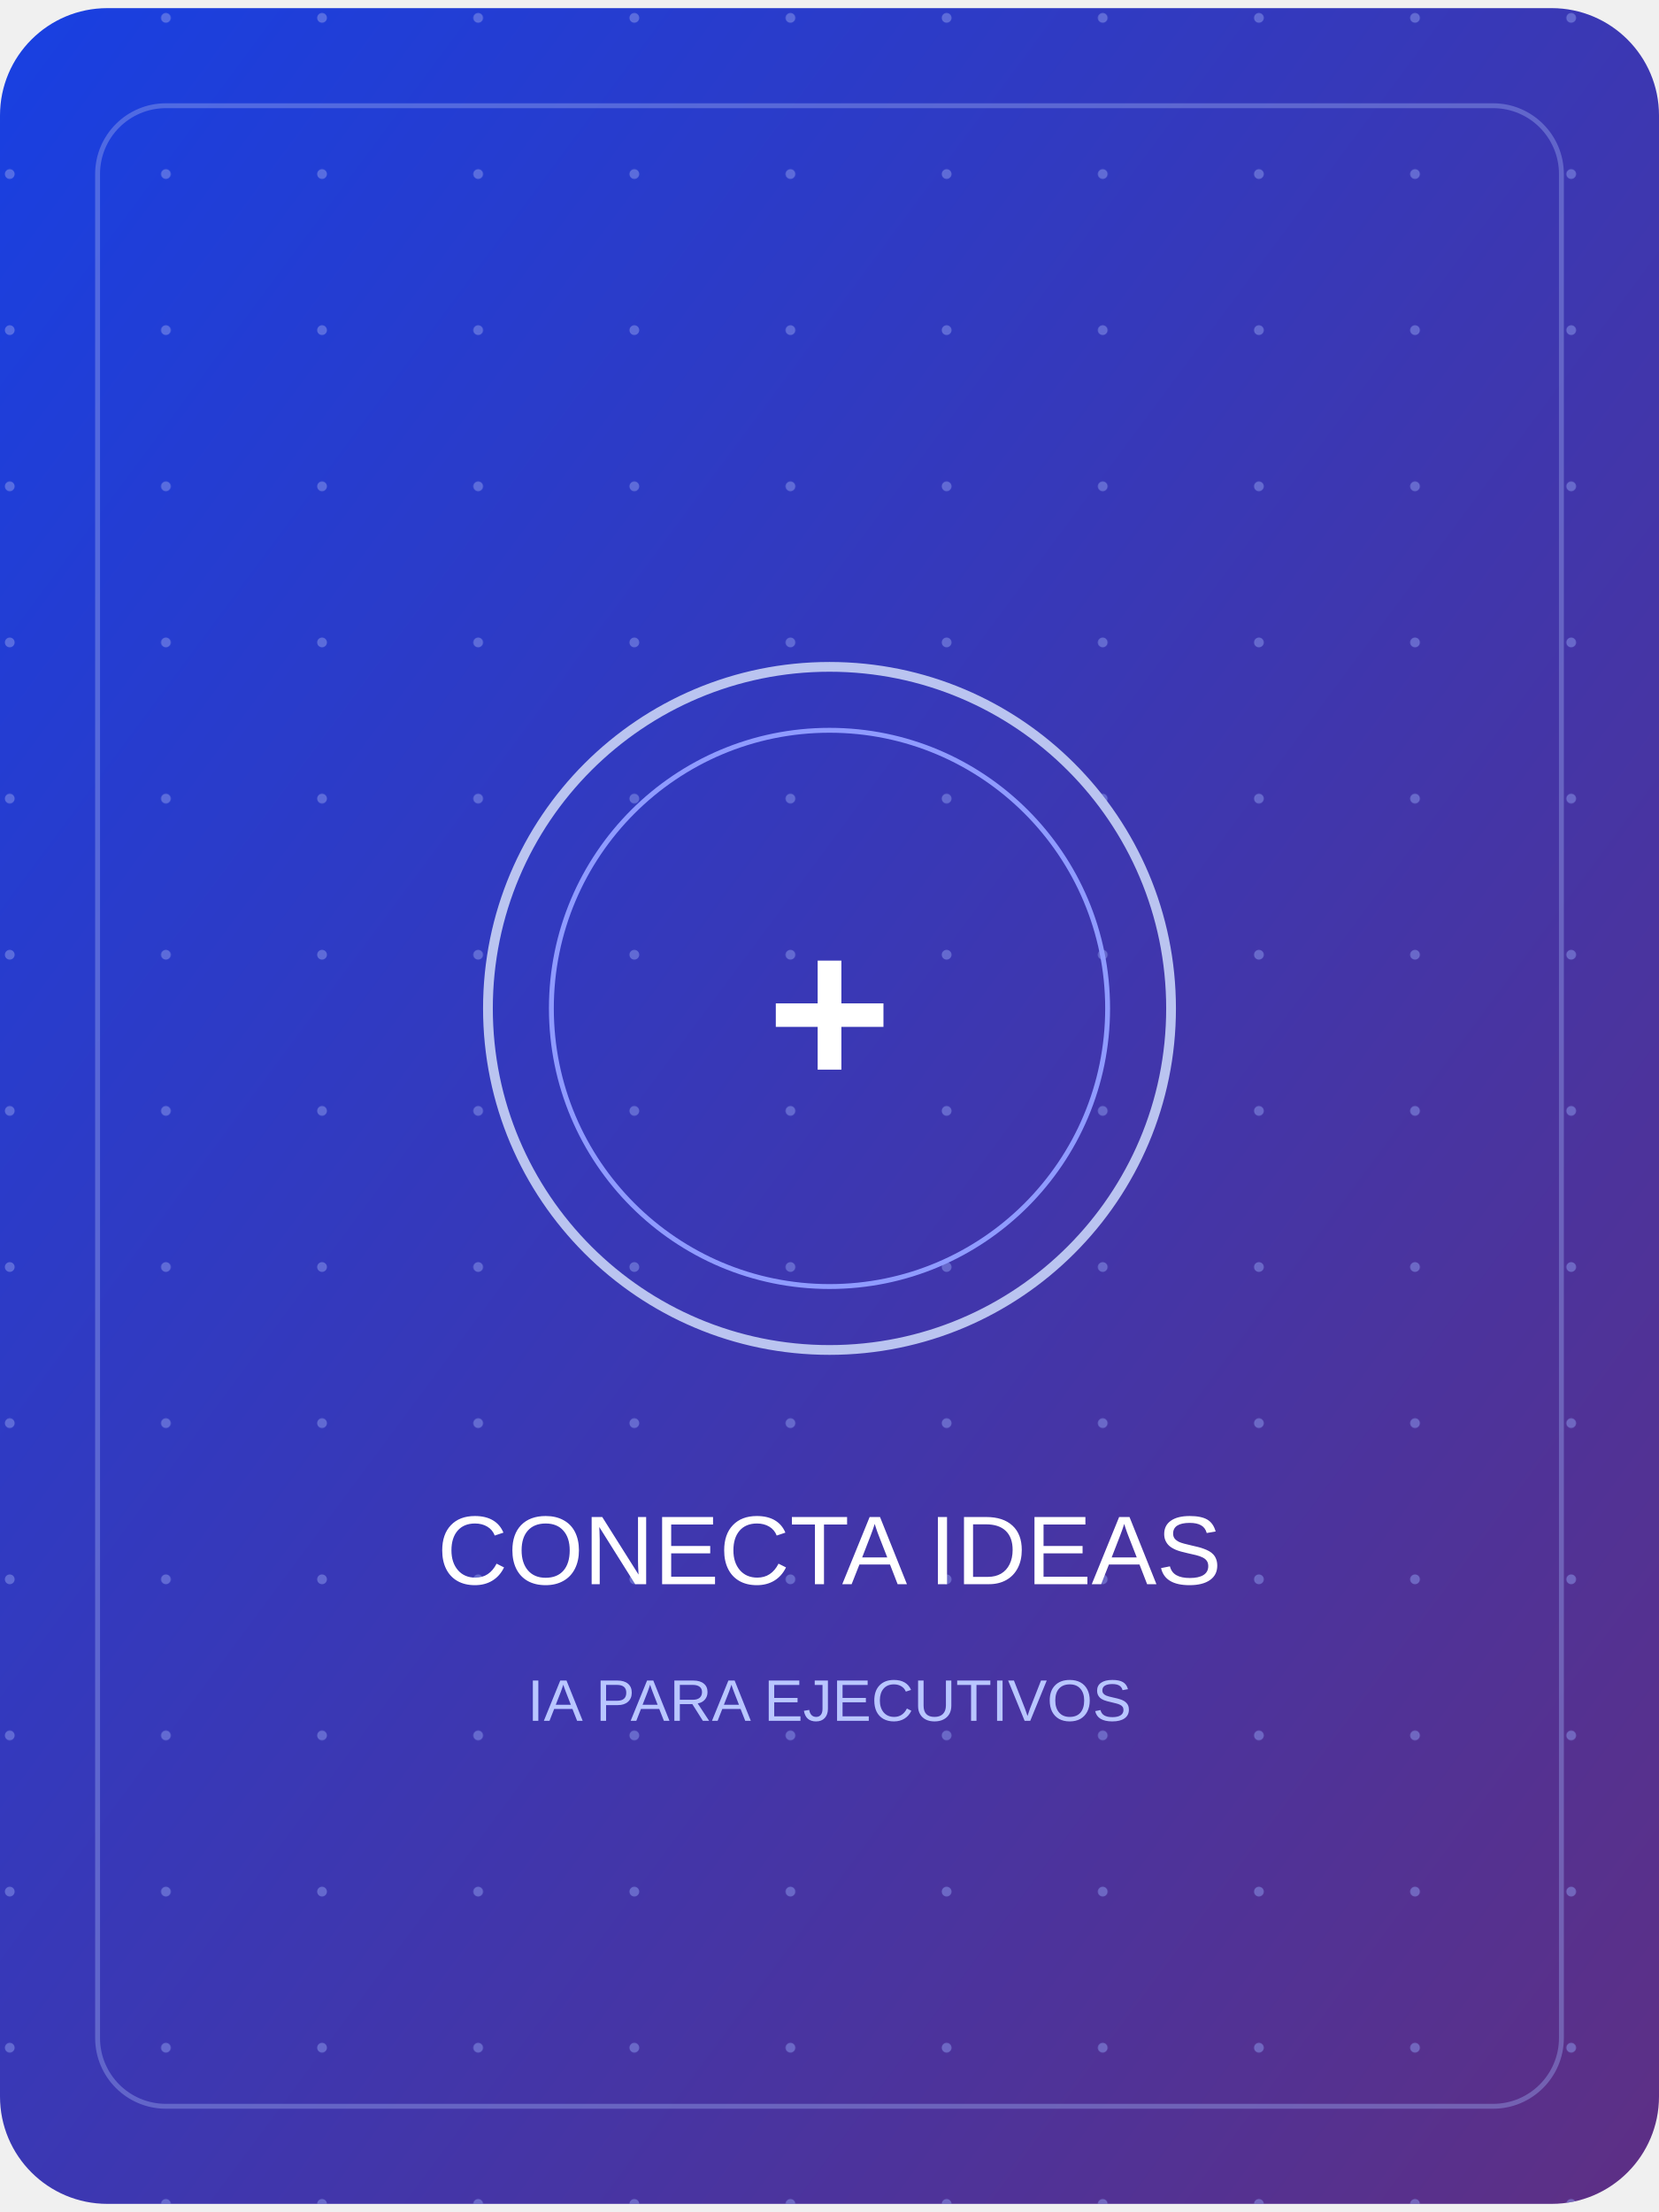
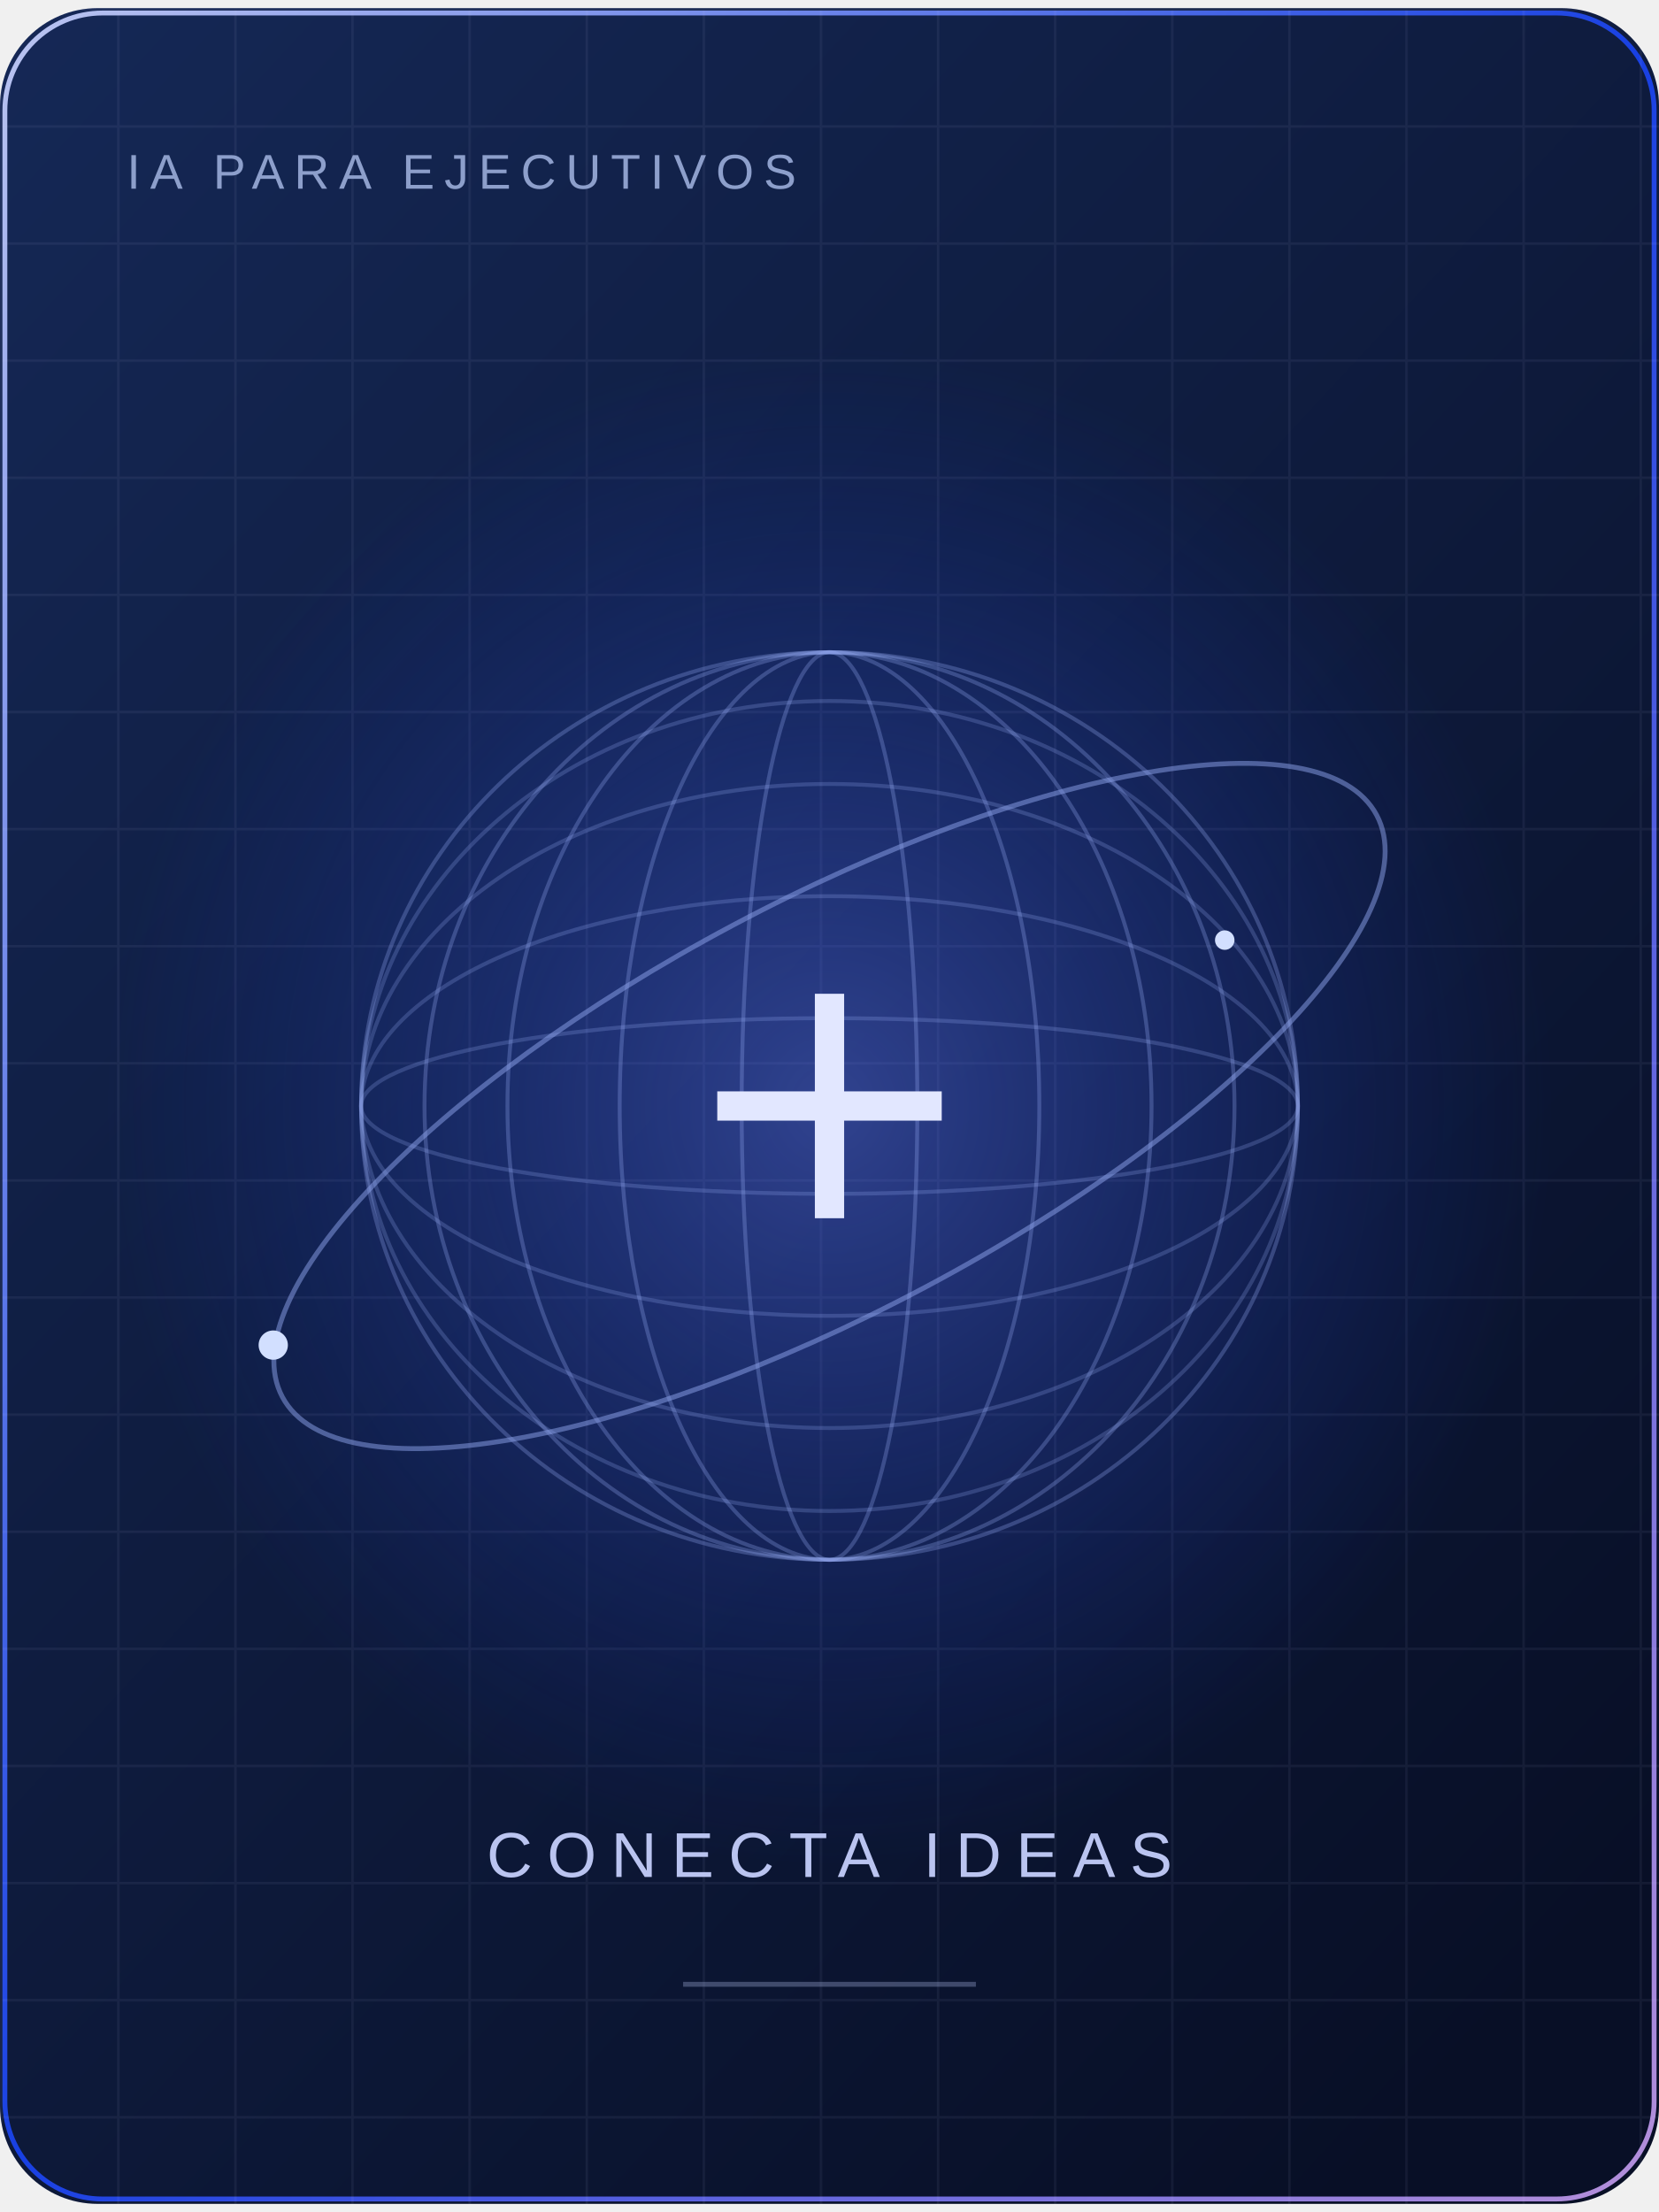
<svg xmlns="http://www.w3.org/2000/svg" width="600" height="800" viewBox="0 0 340 450">
  <defs>
-     <linearGradient id="b" x2="1" y2="1">
-       <stop stop-color="#1840e2" />
-       <stop offset="1" stop-color="#5e2f84" />
+     <linearGradient id="bg" x2=".8" y2="1">
+       <stop stop-color="#152856" />
+       <stop offset="1" stop-color="#080f26" />
    </linearGradient>
-     <pattern id="p" width="32" height="32" patternUnits="userSpaceOnUse">
-       <circle cx="2" cy="2" r="1" fill="#8d9cec" opacity=".5" />
+     <linearGradient id="edge" x2="1" y2="1">
+       <stop stop-color="#bac4f0" />
+       <stop offset=".5" stop-color="#1840e2" />
+       <stop offset="1" stop-color="#b48fdb" />
+     </linearGradient>
+     <radialGradient id="aura">
+       <stop stop-color="#5b74f5" stop-opacity=".45" />
+       <stop offset="1" stop-color="#1840e2" stop-opacity="0" />
+     </radialGradient>
+     <linearGradient id="glass" x2="1" y2="1">
+       <stop stop-color="#bac4f0" stop-opacity=".16" />
+       <stop offset="1" stop-color="#1840e2" stop-opacity=".03" />
+     </linearGradient>
+     <filter id="glow">
+       <feGaussianBlur stdDeviation="7" />
+     </filter>
+     <pattern id="grid" width="24" height="24" patternUnits="userSpaceOnUse">
+       <path d="M24 0H0V24" fill="none" stroke="#bac4f0" stroke-opacity=".07" />
    </pattern>
  </defs>
-   <rect width="340" height="450" rx="22" fill="url(#b)" />
-   <rect width="340" height="450" rx="22" fill="url(#p)" />
-   <rect x="20" y="20" width="300" height="410" rx="14" fill="none" stroke="#9ba9ed" opacity=".4" />
-   <circle cx="170" cy="205" r="70" fill="none" stroke="#bac4f0" stroke-width="2" />
-   <circle cx="170" cy="205" r="57" fill="none" stroke="#8f9bff" />
-   <text x="170" y="221" fill="white" font-family="Arial" font-weight="bold" font-size="44" text-anchor="middle">+</text>
-   <text x="170" y="323" fill="white" font-family="Arial" font-size="20" text-anchor="middle">CONECTA IDEAS</text>
-   <text x="170" y="351" fill="#b9c6ff" font-family="Arial" font-size="12" text-anchor="middle">IA PARA EJECUTIVOS</text>
+   <rect width="340" height="450" rx="20" fill="url(#bg)" />
+   <rect x="1" y="1" width="338" height="448" rx="20" stroke="url(#edge)" fill="none" />
+   <rect width="340" height="450" rx="20" fill="url(#grid)" />
+   <ellipse cx="170" cy="225" rx="150" ry="155" fill="url(#aura)" />
+   <ellipse cx="170" cy="225" rx="18" ry="93" fill="none" stroke="#a1b8ff" stroke-opacity=".27" stroke-width=".8" />
+   <ellipse cx="170" cy="225" rx="43" ry="93" fill="none" stroke="#a1b8ff" stroke-opacity=".27" stroke-width=".8" />
+   <ellipse cx="170" cy="225" rx="66" ry="93" fill="none" stroke="#a1b8ff" stroke-opacity=".27" stroke-width=".8" />
+   <ellipse cx="170" cy="225" rx="83" ry="93" fill="none" stroke="#a1b8ff" stroke-opacity=".27" stroke-width=".8" />
+   <ellipse cx="170" cy="225" rx="96" ry="93" fill="none" stroke="#a1b8ff" stroke-opacity=".27" stroke-width=".8" />
+   <ellipse cx="170" cy="225" rx="96" ry="18" fill="none" stroke="#a1b8ff" stroke-opacity=".22" stroke-width=".8" />
+   <ellipse cx="170" cy="225" rx="96" ry="43" fill="none" stroke="#a1b8ff" stroke-opacity=".22" stroke-width=".8" />
+   <ellipse cx="170" cy="225" rx="96" ry="66" fill="none" stroke="#a1b8ff" stroke-opacity=".22" stroke-width=".8" />
+   <ellipse cx="170" cy="225" rx="96" ry="83" fill="none" stroke="#a1b8ff" stroke-opacity=".22" stroke-width=".8" />
+   <ellipse cx="170" cy="225" rx="127" ry="42" fill="none" stroke="#8ea5ec" stroke-opacity=".5" transform="rotate(-28 170 225)" />
+   <circle cx="56" cy="274" r="3" fill="#d2dfff" />
+   <circle cx="251" cy="191" r="2" fill="#d2dfff" />
+   <path d="M170 202v46 M147 225h46" stroke="#e2e7ff" stroke-width="6" />
+   <text x="26" y="37" fill="#8d9fcb" font-family="Arial" font-size="10" letter-spacing="2">IA PARA EJECUTIVOS</text>
+   <text x="170" y="383" fill="#bac4f0" text-anchor="middle" font-family="Arial" font-size="13" letter-spacing="3">CONECTA IDEAS</text>
+   <path d="M140 405h60" stroke="#8f9bc6" stroke-opacity=".4" />
</svg>
